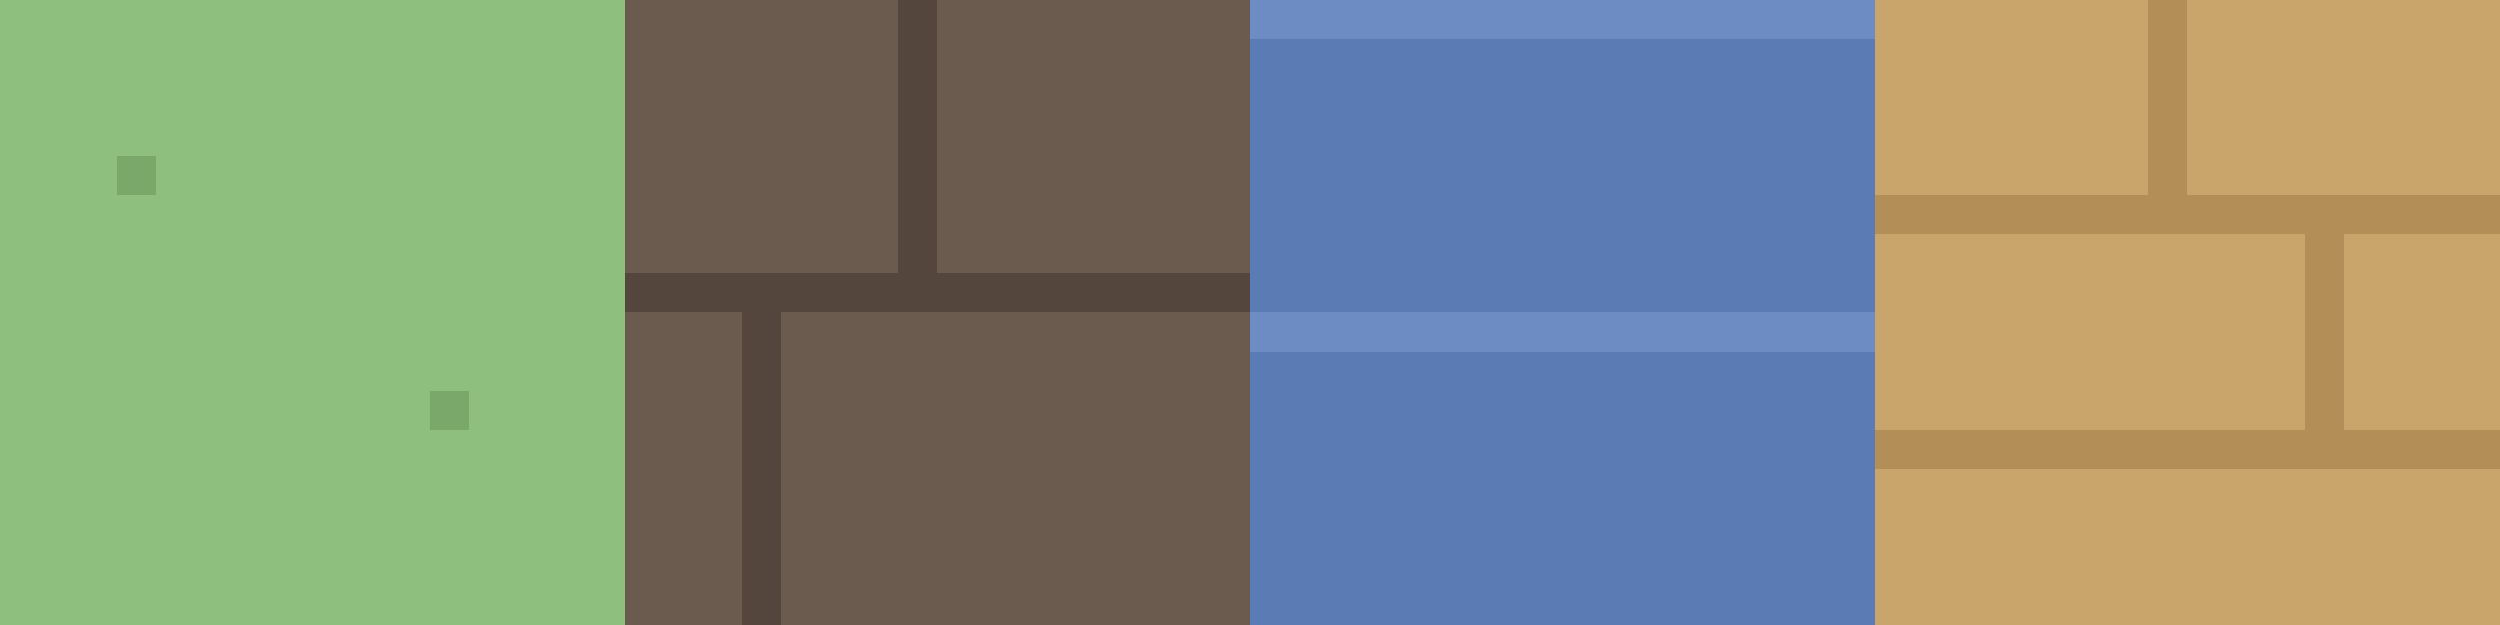
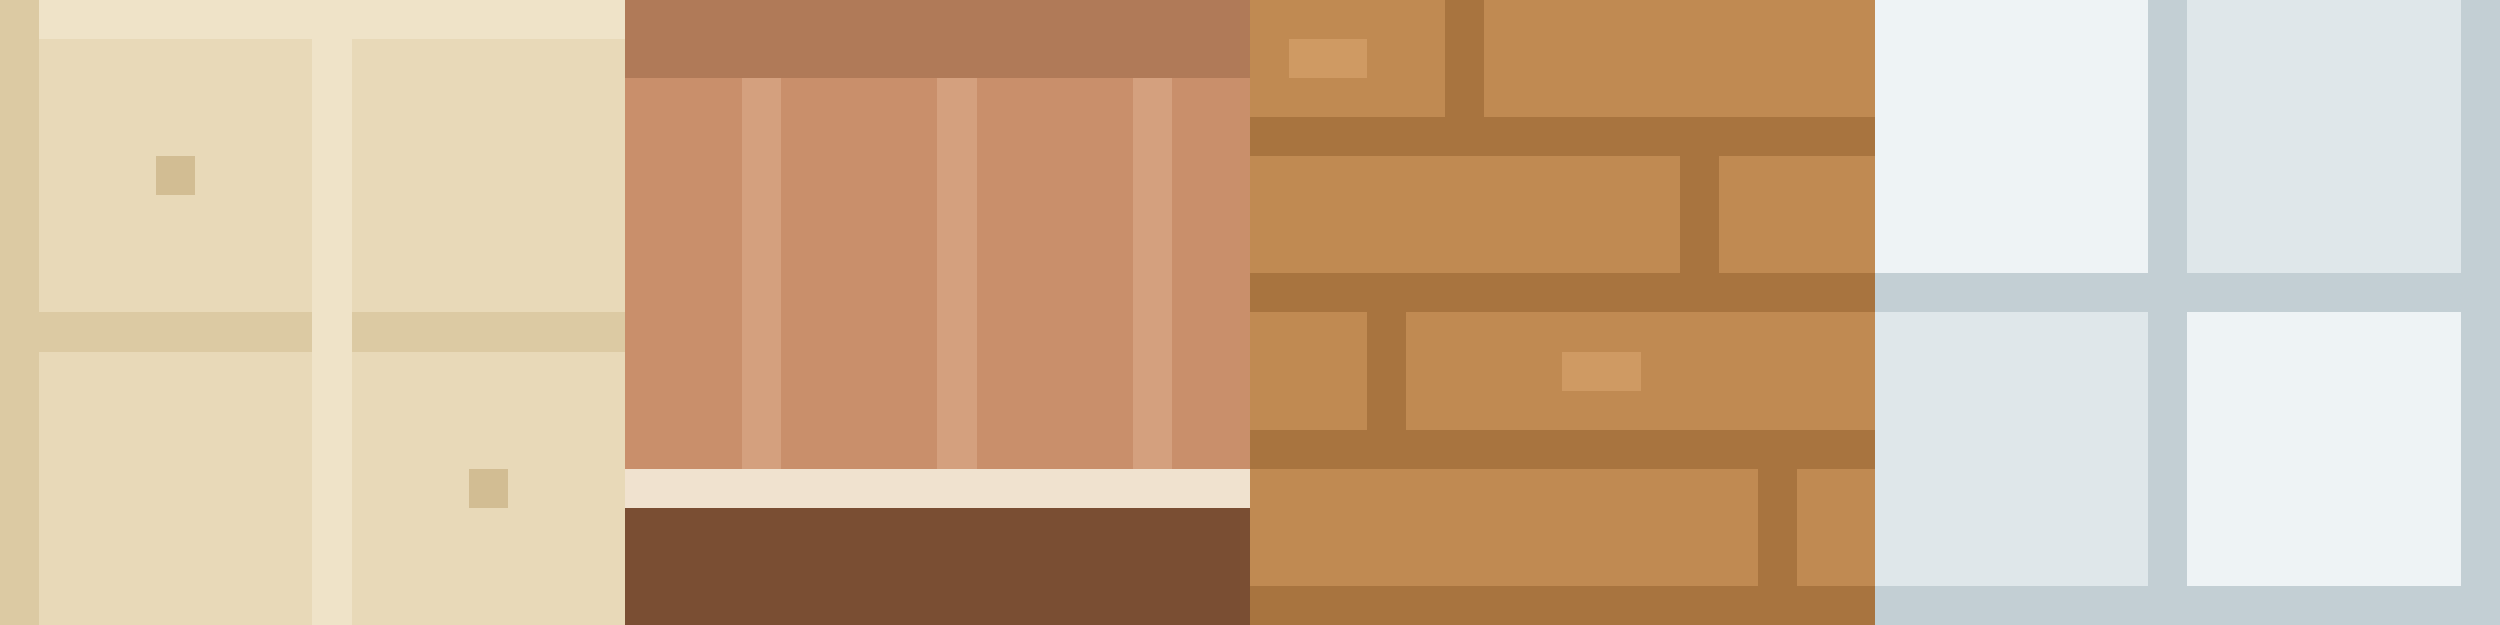
<svg xmlns="http://www.w3.org/2000/svg" width="64" height="16" shape-rendering="crispEdges">
-   <rect x="0" y="0" width="16" height="16" fill="#8fbf7f" />
-   <rect x="3" y="4" width="1" height="1" fill="#7aa86b" />
-   <rect x="11" y="10" width="1" height="1" fill="#7aa86b" />
-   <rect x="16" y="0" width="16" height="16" fill="#6b5a4e" />
-   <rect x="16" y="7" width="16" height="1" fill="#54463d" />
-   <rect x="23" y="0" width="1" height="7" fill="#54463d" />
-   <rect x="19" y="8" width="1" height="8" fill="#54463d" />
-   <rect x="32" y="0" width="16" height="16" fill="#5b7bb5" />
-   <rect x="32" y="0" width="16" height="1" fill="#6d8cc4" />
-   <rect x="32" y="8" width="16" height="1" fill="#6d8cc4" />
-   <rect x="48" y="0" width="16" height="16" fill="#c9a56b" />
-   <rect x="48" y="5" width="16" height="1" fill="#b38f57" />
-   <rect x="48" y="11" width="16" height="1" fill="#b38f57" />
-   <rect x="55" y="0" width="1" height="5" fill="#b38f57" />
-   <rect x="59" y="6" width="1" height="5" fill="#b38f57" />
+   <rect x="0" y="0" width="16" height="16" fill="#e8d9b8" />
+   <rect x="0" y="0" width="16" height="1" fill="#efe3c8" />
+   <rect x="0" y="8" width="16" height="1" fill="#dccaa3" />
+   <rect x="0" y="0" width="1" height="16" fill="#dccaa3" />
+   <rect x="8" y="0" width="1" height="16" fill="#efe3c8" />
+   <rect x="4" y="4" width="1" height="1" fill="#d2bd93" />
+   <rect x="12" y="12" width="1" height="1" fill="#d2bd93" />
+   <rect x="16" y="0" width="16" height="16" fill="#c98f6b" />
+   <rect x="16" y="0" width="16" height="2" fill="#b07a58" />
+   <rect x="19" y="2" width="1" height="10" fill="#d4a07e" />
+   <rect x="24" y="2" width="1" height="10" fill="#d4a07e" />
+   <rect x="29" y="2" width="1" height="10" fill="#d4a07e" />
+   <rect x="16" y="12" width="16" height="1" fill="#f0e2cf" />
+   <rect x="16" y="13" width="16" height="3" fill="#7a4e33" />
+   <rect x="32" y="0" width="16" height="16" fill="#c08a52" />
+   <rect x="32" y="3" width="16" height="1" fill="#a8743f" />
+   <rect x="32" y="7" width="16" height="1" fill="#a8743f" />
+   <rect x="32" y="11" width="16" height="1" fill="#a8743f" />
+   <rect x="32" y="15" width="16" height="1" fill="#a8743f" />
+   <rect x="37" y="0" width="1" height="3" fill="#a8743f" />
+   <rect x="43" y="4" width="1" height="3" fill="#a8743f" />
+   <rect x="35" y="8" width="1" height="3" fill="#a8743f" />
+   <rect x="45" y="12" width="1" height="3" fill="#a8743f" />
+   <rect x="33" y="1" width="2" height="1" fill="#cf9a63" />
+   <rect x="40" y="9" width="2" height="1" fill="#cf9a63" />
+   <rect x="48" y="0" width="16" height="16" fill="#dfe7ea" />
+   <rect x="48" y="0" width="8" height="8" fill="#eef3f5" />
+   <rect x="56" y="8" width="8" height="8" fill="#eef3f5" />
+   <rect x="48" y="7" width="16" height="1" fill="#c3cfd4" />
+   <rect x="48" y="15" width="16" height="1" fill="#c3cfd4" />
+   <rect x="55" y="0" width="1" height="16" fill="#c3cfd4" />
+   <rect x="63" y="0" width="1" height="16" fill="#c3cfd4" />
</svg>
